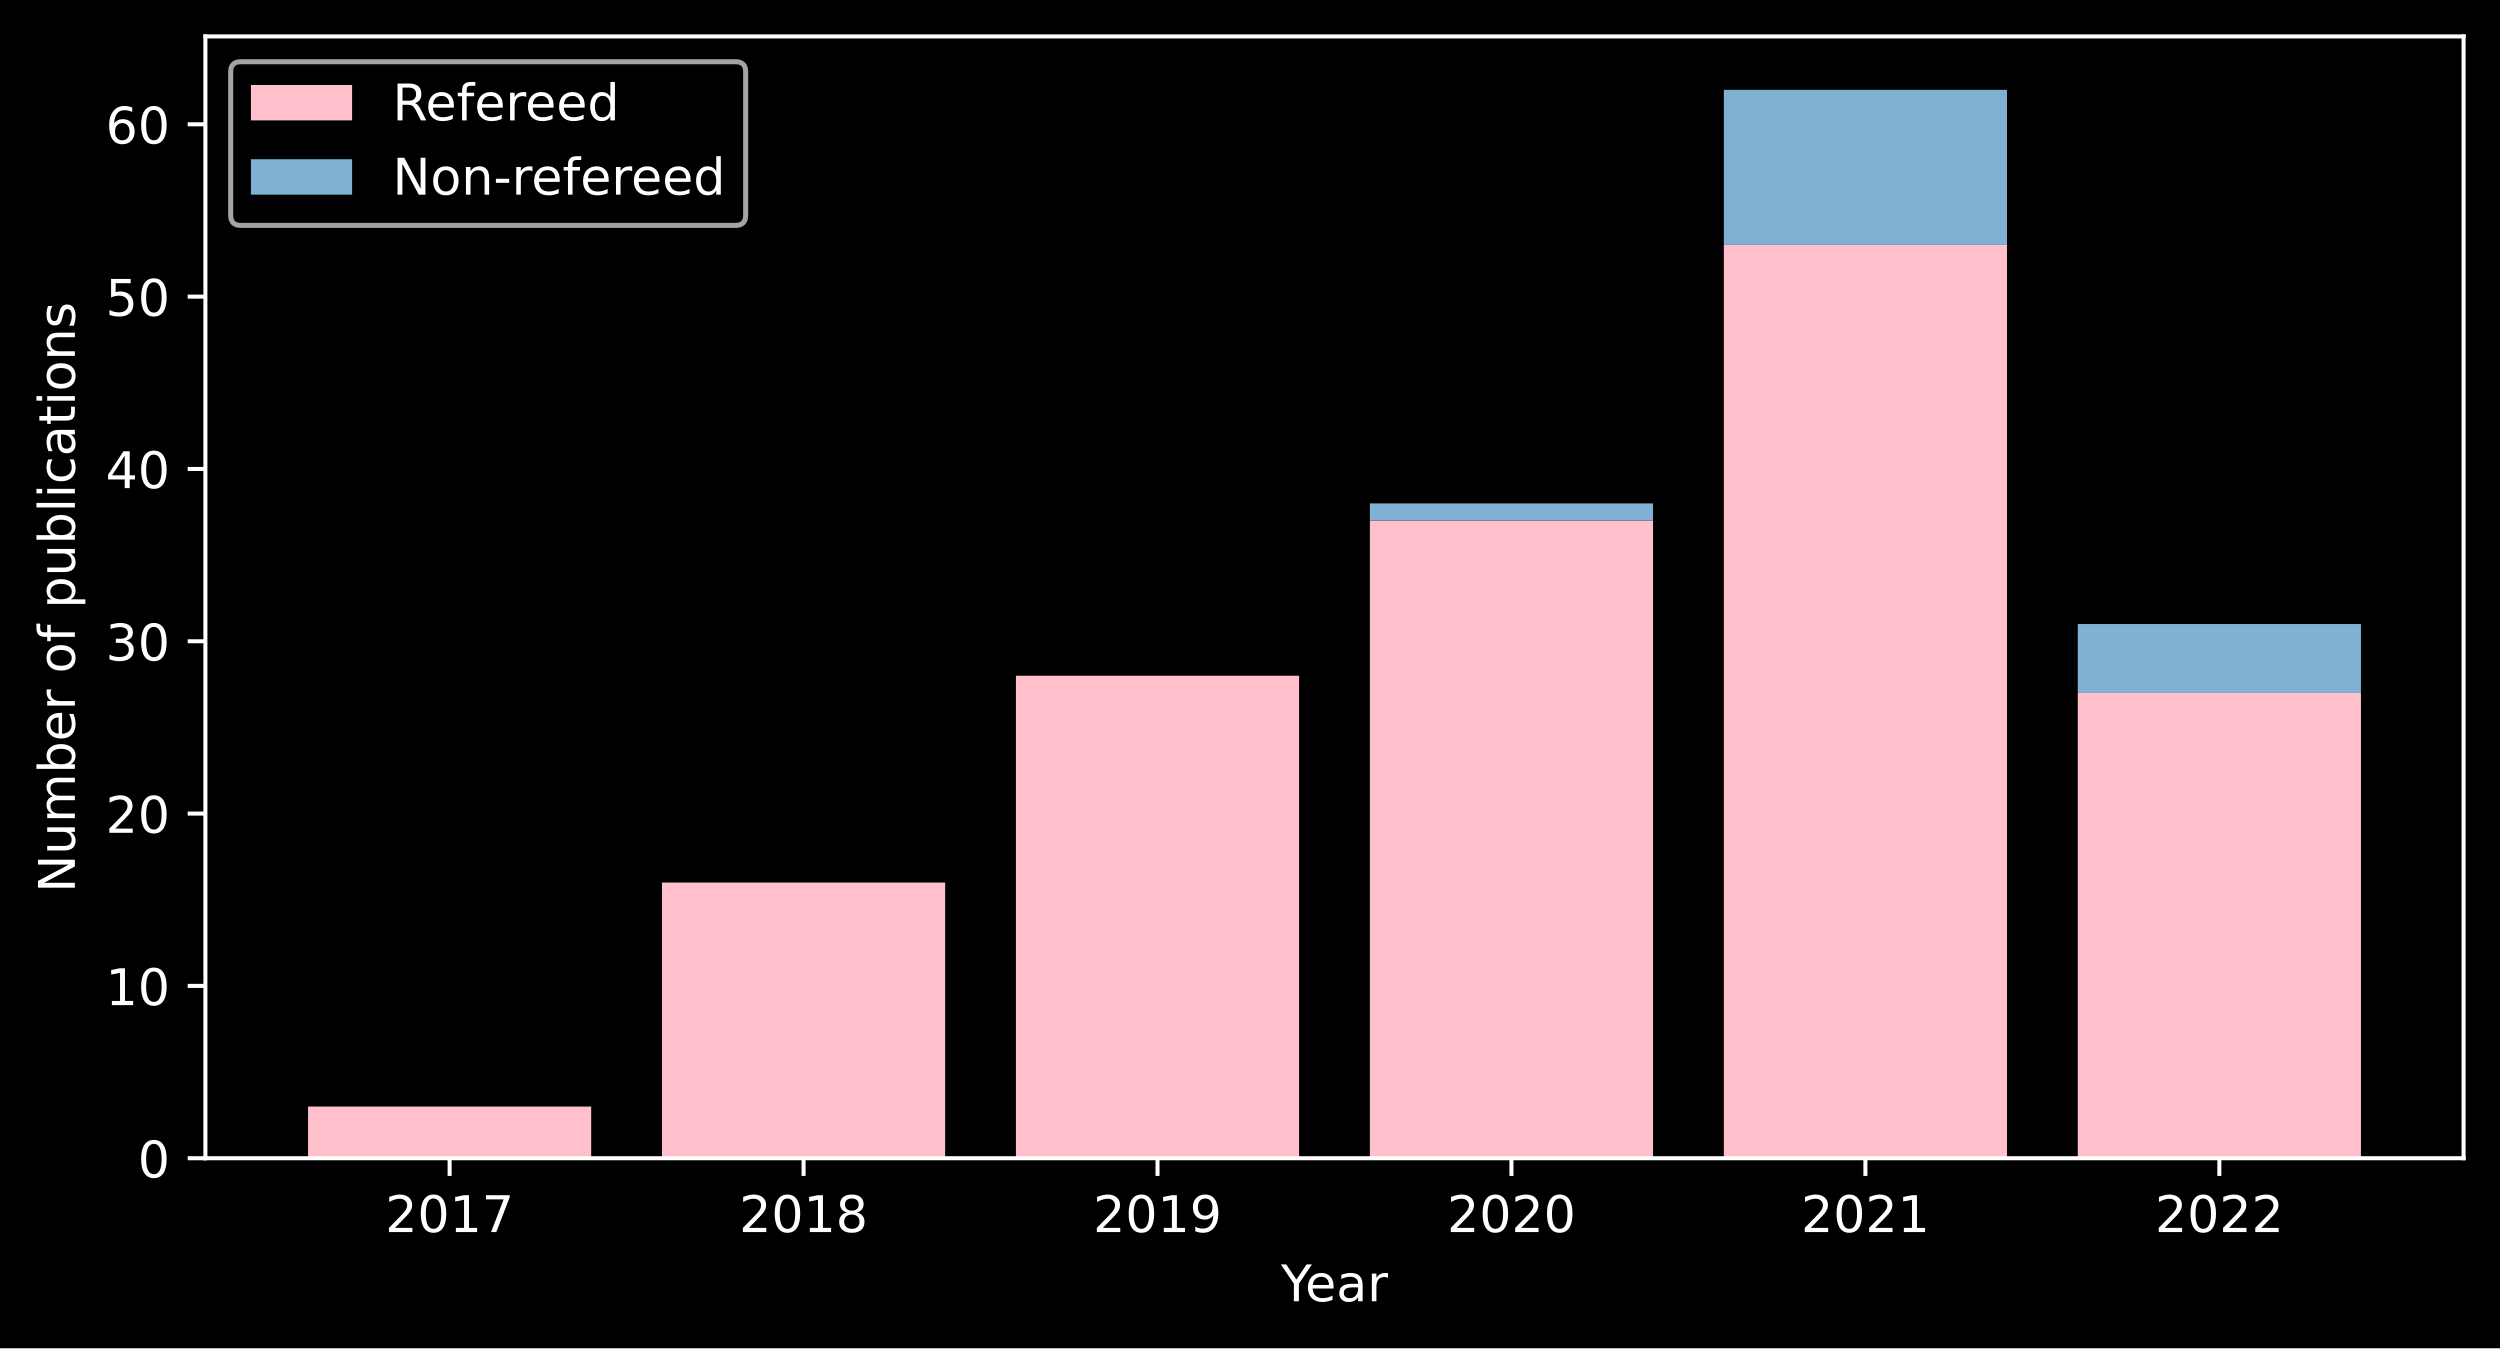
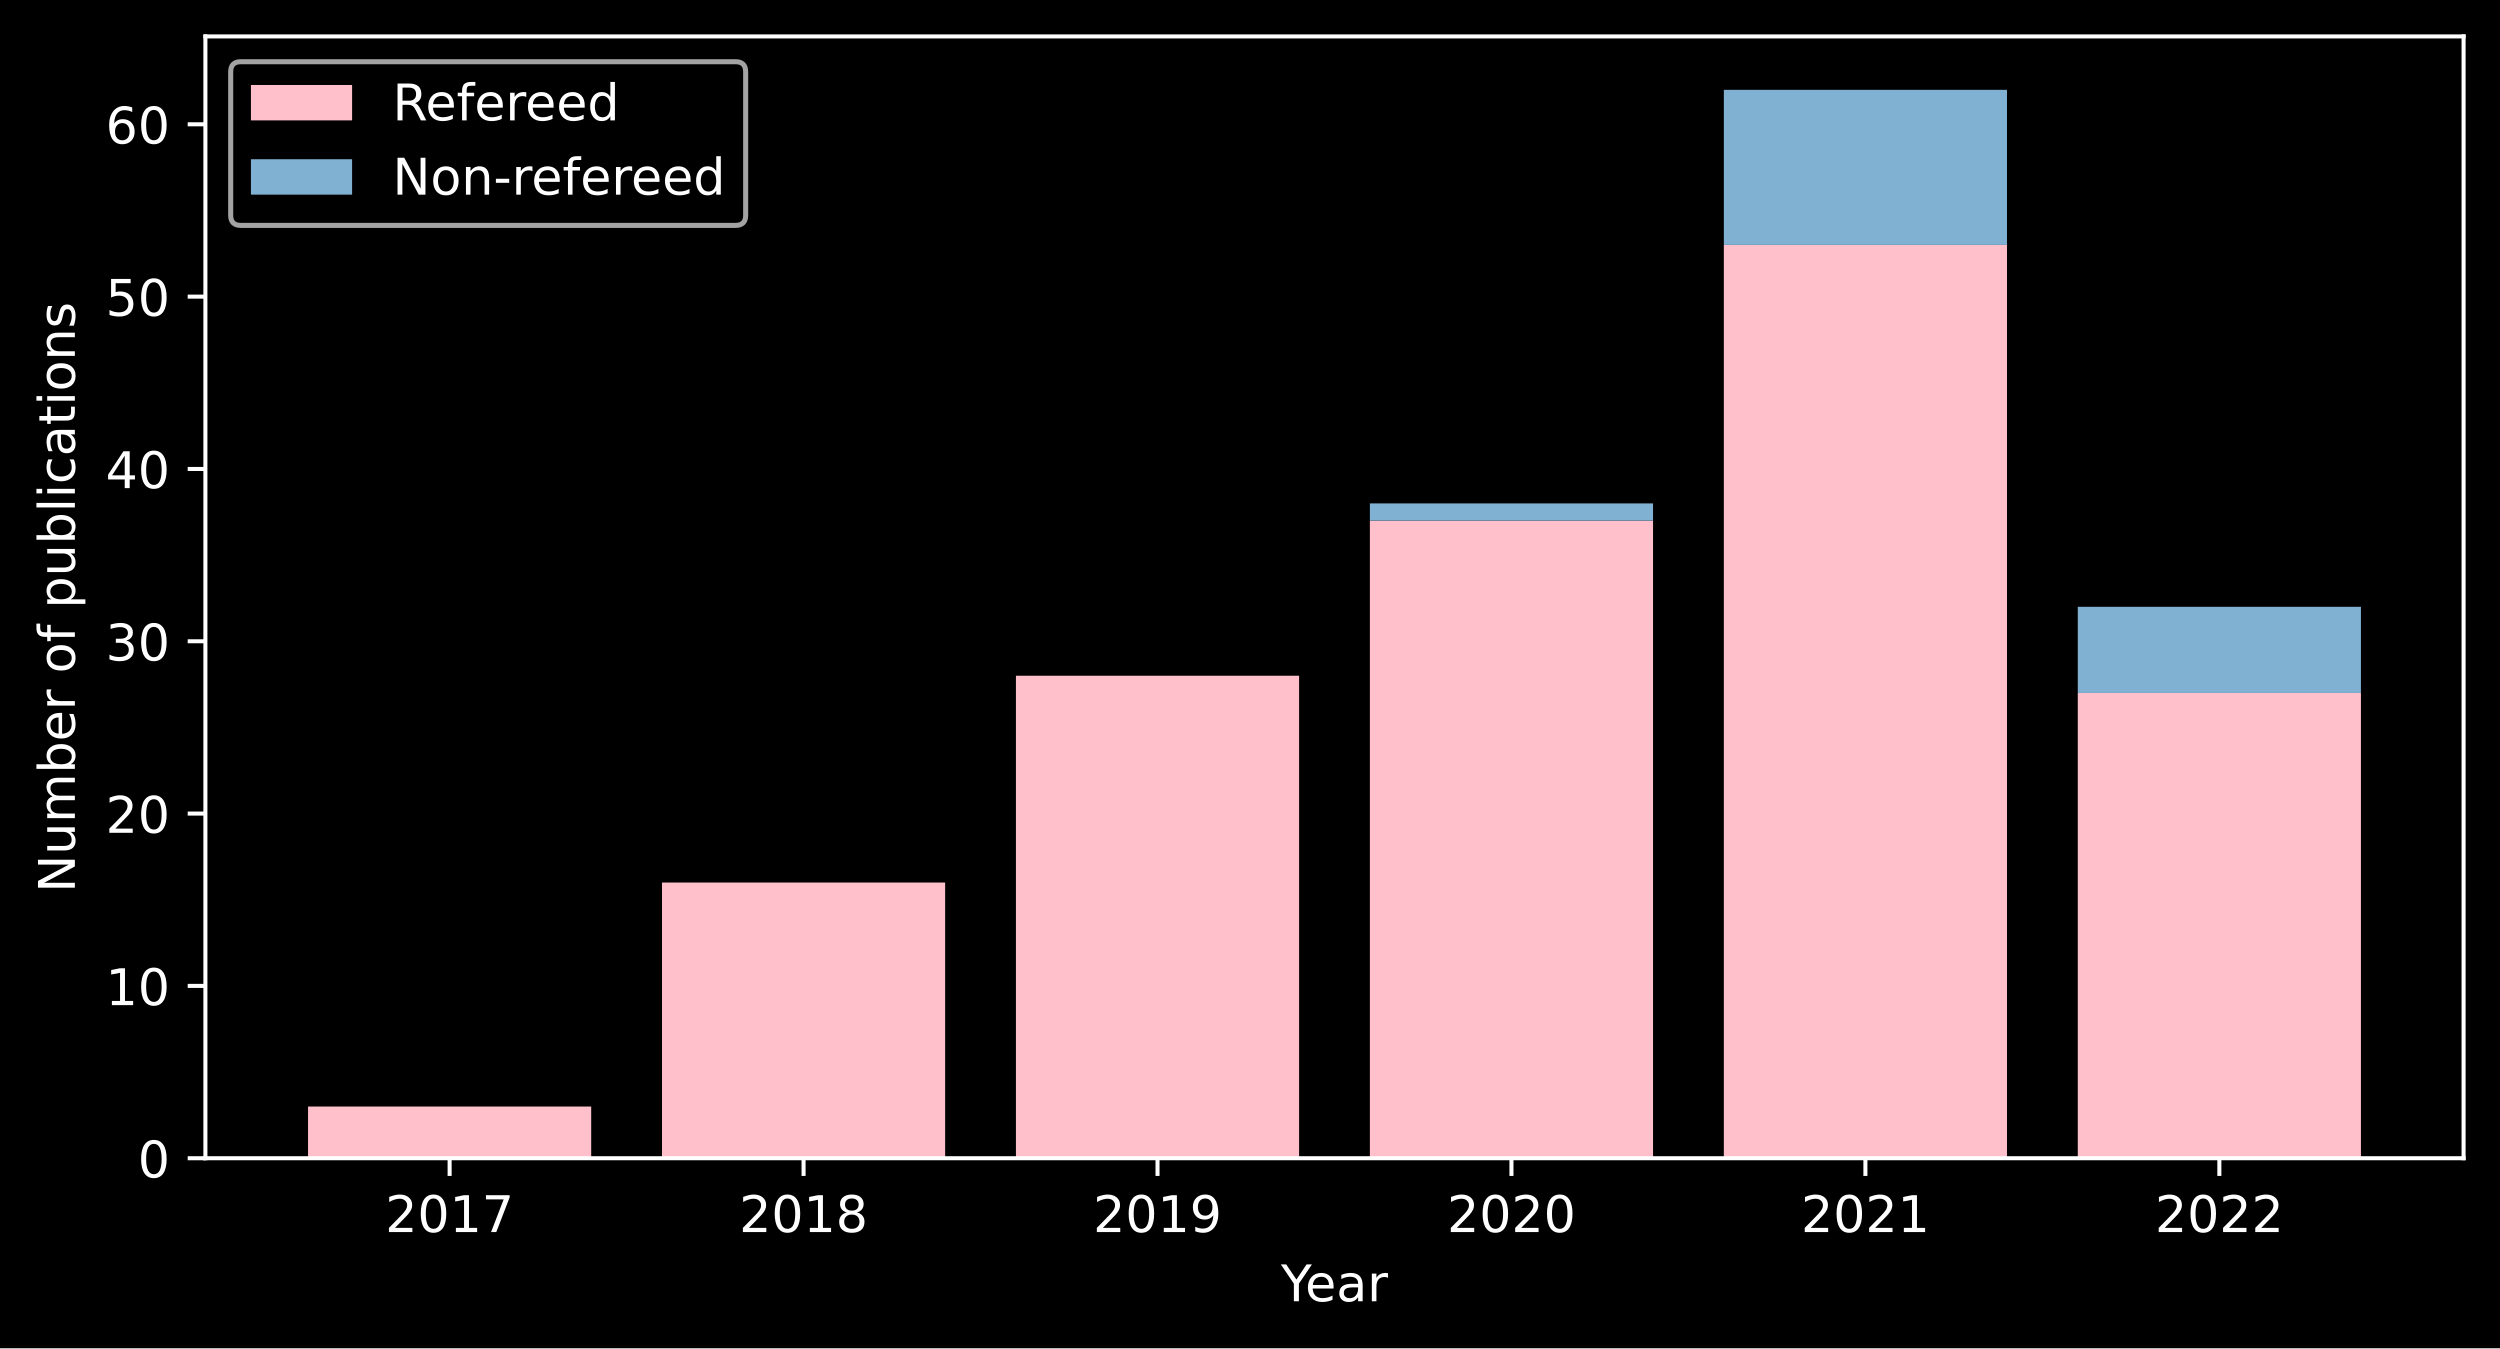
<svg xmlns="http://www.w3.org/2000/svg" xmlns:xlink="http://www.w3.org/1999/xlink" width="494.203pt" height="266.516pt" viewBox="0 0 494.203 266.516" version="1.1">
  <defs>
    <style type="text/css">*{stroke-linejoin: round; stroke-linecap: butt}</style>
  </defs>
  <g id="figure_1">
    <g id="patch_1">
      <path d="M 0 266.516  L 494.203 266.516  L 494.203 0  L 0 0  z " />
    </g>
    <g id="axes_1">
      <g id="patch_2">
        <path d="M 40.603 228.96  L 487.003 228.96  L 487.003 7.2  L 40.603 7.2  z " />
      </g>
      <g id="patch_3">
-         <path d="M 410.737 228.96  L 466.712 228.96  L 466.712 136.986  L 410.737 136.986  z " clip-path="url(#p4c5f2d4b0f)" style="fill: #ffc0cb" />
+         <path d="M 410.737 228.96  L 466.712 228.96  L 466.712 136.986  L 410.737 136.986  z " clip-path="url(#p1f6f88bc14)" style="fill: #ffc0cb" />
      </g>
      <g id="patch_4">
-         <path d="M 340.769 228.96  L 396.744 228.96  L 396.744 48.418  L 340.769 48.418  z " clip-path="url(#p4c5f2d4b0f)" style="fill: #ffc0cb" />
+         <path d="M 340.769 228.96  L 396.744 228.96  L 396.744 48.418  L 340.769 48.418  z " clip-path="url(#p1f6f88bc14)" style="fill: #ffc0cb" />
      </g>
      <g id="patch_5">
-         <path d="M 270.8 228.96  L 326.775 228.96  L 326.775 102.921  L 270.8 102.921  z " clip-path="url(#p4c5f2d4b0f)" style="fill: #ffc0cb" />
+         <path d="M 270.8 228.96  L 326.775 228.96  L 326.775 102.921  L 270.8 102.921  z " clip-path="url(#p1f6f88bc14)" style="fill: #ffc0cb" />
      </g>
      <g id="patch_6">
-         <path d="M 200.831 228.96  L 256.806 228.96  L 256.806 133.579  L 200.831 133.579  z " clip-path="url(#p4c5f2d4b0f)" style="fill: #ffc0cb" />
+         <path d="M 200.831 228.96  L 256.806 228.96  L 256.806 133.579  L 200.831 133.579  z " clip-path="url(#p1f6f88bc14)" style="fill: #ffc0cb" />
      </g>
      <g id="patch_7">
-         <path d="M 130.863 228.96  L 186.838 228.96  L 186.838 174.457  L 130.863 174.457  z " clip-path="url(#p4c5f2d4b0f)" style="fill: #ffc0cb" />
+         <path d="M 130.863 228.96  L 186.838 228.96  L 186.838 174.457  L 130.863 174.457  z " clip-path="url(#p1f6f88bc14)" style="fill: #ffc0cb" />
      </g>
      <g id="patch_8">
-         <path d="M 60.894 228.96  L 116.869 228.96  L 116.869 218.741  L 60.894 218.741  z " clip-path="url(#p4c5f2d4b0f)" style="fill: #ffc0cb" />
+         <path d="M 60.894 228.96  L 116.869 228.96  L 116.869 218.741  L 60.894 218.741  z " clip-path="url(#p1f6f88bc14)" style="fill: #ffc0cb" />
      </g>
      <g id="patch_9">
-         <path d="M 410.737 136.986  L 466.712 136.986  L 466.712 123.36  L 410.737 123.36  z " clip-path="url(#p4c5f2d4b0f)" style="fill: #81b1d2" />
+         <path d="M 410.737 136.986  L 466.712 136.986  L 466.712 119.954  L 410.737 119.954  z " clip-path="url(#p1f6f88bc14)" style="fill: #81b1d2" />
      </g>
      <g id="patch_10">
-         <path d="M 340.769 48.418  L 396.744 48.418  L 396.744 17.76  L 340.769 17.76  z " clip-path="url(#p4c5f2d4b0f)" style="fill: #81b1d2" />
+         <path d="M 340.769 48.418  L 396.744 48.418  L 396.744 17.76  L 340.769 17.76  z " clip-path="url(#p1f6f88bc14)" style="fill: #81b1d2" />
      </g>
      <g id="patch_11">
-         <path d="M 270.8 102.921  L 326.775 102.921  L 326.775 99.515  L 270.8 99.515  z " clip-path="url(#p4c5f2d4b0f)" style="fill: #81b1d2" />
+         <path d="M 270.8 102.921  L 326.775 102.921  L 326.775 99.515  L 270.8 99.515  z " clip-path="url(#p1f6f88bc14)" style="fill: #81b1d2" />
      </g>
      <g id="patch_12">
-         <path d="M 200.831 133.579  L 256.806 133.579  L 256.806 133.579  L 200.831 133.579  z " clip-path="url(#p4c5f2d4b0f)" style="fill: #81b1d2" />
+         <path d="M 200.831 133.579  L 256.806 133.579  L 256.806 133.579  L 200.831 133.579  z " clip-path="url(#p1f6f88bc14)" style="fill: #81b1d2" />
      </g>
      <g id="patch_13">
-         <path d="M 130.863 174.457  L 186.838 174.457  L 186.838 174.457  L 130.863 174.457  z " clip-path="url(#p4c5f2d4b0f)" style="fill: #81b1d2" />
+         <path d="M 130.863 174.457  L 186.838 174.457  L 186.838 174.457  L 130.863 174.457  z " clip-path="url(#p1f6f88bc14)" style="fill: #81b1d2" />
      </g>
      <g id="patch_14">
-         <path d="M 60.894 218.741  L 116.869 218.741  L 116.869 218.741  L 60.894 218.741  z " clip-path="url(#p4c5f2d4b0f)" style="fill: #81b1d2" />
+         <path d="M 60.894 218.741  L 116.869 218.741  L 116.869 218.741  L 60.894 218.741  z " clip-path="url(#p1f6f88bc14)" style="fill: #81b1d2" />
      </g>
      <g id="matplotlib.axis_1">
        <g id="xtick_1">
          <g id="line2d_1">
            <defs>
-               <path id="mb96a9bd08c" d="M 0 0  L 0 3.5  " style="stroke: #ffffff; stroke-width: 0.8" />
-             </defs>
-             <g>
-               <use xlink:href="#mb96a9bd08c" x="438.725" y="228.96" style="fill: #ffffff; stroke: #ffffff; stroke-width: 0.8" />
+               <path id="m95ad4b2358" d="M 0 0  L 0 3.5  " style="stroke: #ffffff; stroke-width: 0.8" />
+             </defs>
+             <g>
+               <use xlink:href="#m95ad4b2358" x="438.725" y="228.96" style="fill: #ffffff; stroke: #ffffff; stroke-width: 0.8" />
            </g>
          </g>
          <g id="text_1">
            <g style="fill: #ffffff" transform="translate(425.9998 243.5584)scale(0.1 -0.1)">
              <defs>
                <path id="DejaVuSans-32" d="M 1228 531  L 3431 531  L 3431 0  L 469 0  L 469 531  Q 828 903 1448 1529  Q 2069 2156 2228 2338  Q 2531 2678 2651 2914  Q 2772 3150 2772 3378  Q 2772 3750 2511 3984  Q 2250 4219 1831 4219  Q 1534 4219 1204 4116  Q 875 4013 500 3803  L 500 4441  Q 881 4594 1212 4672  Q 1544 4750 1819 4750  Q 2544 4750 2975 4387  Q 3406 4025 3406 3419  Q 3406 3131 3298 2873  Q 3191 2616 2906 2266  Q 2828 2175 2409 1742  Q 1991 1309 1228 531  z " transform="scale(0.015625)" />
                <path id="DejaVuSans-30" d="M 2034 4250  Q 1547 4250 1301 3770  Q 1056 3291 1056 2328  Q 1056 1369 1301 889  Q 1547 409 2034 409  Q 2525 409 2770 889  Q 3016 1369 3016 2328  Q 3016 3291 2770 3770  Q 2525 4250 2034 4250  z M 2034 4750  Q 2819 4750 3233 4129  Q 3647 3509 3647 2328  Q 3647 1150 3233 529  Q 2819 -91 2034 -91  Q 1250 -91 836 529  Q 422 1150 422 2328  Q 422 3509 836 4129  Q 1250 4750 2034 4750  z " transform="scale(0.015625)" />
              </defs>
              <use xlink:href="#DejaVuSans-32" />
              <use xlink:href="#DejaVuSans-30" x="63.623" />
              <use xlink:href="#DejaVuSans-32" x="127.246" />
              <use xlink:href="#DejaVuSans-32" x="190.869" />
            </g>
          </g>
        </g>
        <g id="xtick_2">
          <g id="line2d_2">
            <g>
-               <use xlink:href="#mb96a9bd08c" x="368.756" y="228.96" style="fill: #ffffff; stroke: #ffffff; stroke-width: 0.8" />
+               <use xlink:href="#m95ad4b2358" x="368.756" y="228.96" style="fill: #ffffff; stroke: #ffffff; stroke-width: 0.8" />
            </g>
          </g>
          <g id="text_2">
            <g style="fill: #ffffff" transform="translate(356.0311 243.5584)scale(0.1 -0.1)">
              <defs>
                <path id="DejaVuSans-31" d="M 794 531  L 1825 531  L 1825 4091  L 703 3866  L 703 4441  L 1819 4666  L 2450 4666  L 2450 531  L 3481 531  L 3481 0  L 794 0  L 794 531  z " transform="scale(0.015625)" />
              </defs>
              <use xlink:href="#DejaVuSans-32" />
              <use xlink:href="#DejaVuSans-30" x="63.623" />
              <use xlink:href="#DejaVuSans-32" x="127.246" />
              <use xlink:href="#DejaVuSans-31" x="190.869" />
            </g>
          </g>
        </g>
        <g id="xtick_3">
          <g id="line2d_3">
            <g>
-               <use xlink:href="#mb96a9bd08c" x="298.787" y="228.96" style="fill: #ffffff; stroke: #ffffff; stroke-width: 0.8" />
+               <use xlink:href="#m95ad4b2358" x="298.787" y="228.96" style="fill: #ffffff; stroke: #ffffff; stroke-width: 0.8" />
            </g>
          </g>
          <g id="text_3">
            <g style="fill: #ffffff" transform="translate(286.0625 243.5584)scale(0.1 -0.1)">
              <use xlink:href="#DejaVuSans-32" />
              <use xlink:href="#DejaVuSans-30" x="63.623" />
              <use xlink:href="#DejaVuSans-32" x="127.246" />
              <use xlink:href="#DejaVuSans-30" x="190.869" />
            </g>
          </g>
        </g>
        <g id="xtick_4">
          <g id="line2d_4">
            <g>
-               <use xlink:href="#mb96a9bd08c" x="228.819" y="228.96" style="fill: #ffffff; stroke: #ffffff; stroke-width: 0.8" />
+               <use xlink:href="#m95ad4b2358" x="228.819" y="228.96" style="fill: #ffffff; stroke: #ffffff; stroke-width: 0.8" />
            </g>
          </g>
          <g id="text_4">
            <g style="fill: #ffffff" transform="translate(216.0938 243.5584)scale(0.1 -0.1)">
              <defs>
                <path id="DejaVuSans-39" d="M 703 97  L 703 672  Q 941 559 1184 500  Q 1428 441 1663 441  Q 2288 441 2617 861  Q 2947 1281 2994 2138  Q 2813 1869 2534 1725  Q 2256 1581 1919 1581  Q 1219 1581 811 2004  Q 403 2428 403 3163  Q 403 3881 828 4315  Q 1253 4750 1959 4750  Q 2769 4750 3195 4129  Q 3622 3509 3622 2328  Q 3622 1225 3098 567  Q 2575 -91 1691 -91  Q 1453 -91 1209 -44  Q 966 3 703 97  z M 1959 2075  Q 2384 2075 2632 2365  Q 2881 2656 2881 3163  Q 2881 3666 2632 3958  Q 2384 4250 1959 4250  Q 1534 4250 1286 3958  Q 1038 3666 1038 3163  Q 1038 2656 1286 2365  Q 1534 2075 1959 2075  z " transform="scale(0.015625)" />
              </defs>
              <use xlink:href="#DejaVuSans-32" />
              <use xlink:href="#DejaVuSans-30" x="63.623" />
              <use xlink:href="#DejaVuSans-31" x="127.246" />
              <use xlink:href="#DejaVuSans-39" x="190.869" />
            </g>
          </g>
        </g>
        <g id="xtick_5">
          <g id="line2d_5">
            <g>
-               <use xlink:href="#mb96a9bd08c" x="158.85" y="228.96" style="fill: #ffffff; stroke: #ffffff; stroke-width: 0.8" />
+               <use xlink:href="#m95ad4b2358" x="158.85" y="228.96" style="fill: #ffffff; stroke: #ffffff; stroke-width: 0.8" />
            </g>
          </g>
          <g id="text_5">
            <g style="fill: #ffffff" transform="translate(146.1251 243.5584)scale(0.1 -0.1)">
              <defs>
                <path id="DejaVuSans-38" d="M 2034 2216  Q 1584 2216 1326 1975  Q 1069 1734 1069 1313  Q 1069 891 1326 650  Q 1584 409 2034 409  Q 2484 409 2743 651  Q 3003 894 3003 1313  Q 3003 1734 2745 1975  Q 2488 2216 2034 2216  z M 1403 2484  Q 997 2584 770 2862  Q 544 3141 544 3541  Q 544 4100 942 4425  Q 1341 4750 2034 4750  Q 2731 4750 3128 4425  Q 3525 4100 3525 3541  Q 3525 3141 3298 2862  Q 3072 2584 2669 2484  Q 3125 2378 3379 2068  Q 3634 1759 3634 1313  Q 3634 634 3220 271  Q 2806 -91 2034 -91  Q 1263 -91 848 271  Q 434 634 434 1313  Q 434 1759 690 2068  Q 947 2378 1403 2484  z M 1172 3481  Q 1172 3119 1398 2916  Q 1625 2713 2034 2713  Q 2441 2713 2670 2916  Q 2900 3119 2900 3481  Q 2900 3844 2670 4047  Q 2441 4250 2034 4250  Q 1625 4250 1398 4047  Q 1172 3844 1172 3481  z " transform="scale(0.015625)" />
              </defs>
              <use xlink:href="#DejaVuSans-32" />
              <use xlink:href="#DejaVuSans-30" x="63.623" />
              <use xlink:href="#DejaVuSans-31" x="127.246" />
              <use xlink:href="#DejaVuSans-38" x="190.869" />
            </g>
          </g>
        </g>
        <g id="xtick_6">
          <g id="line2d_6">
            <g>
-               <use xlink:href="#mb96a9bd08c" x="88.881" y="228.96" style="fill: #ffffff; stroke: #ffffff; stroke-width: 0.8" />
+               <use xlink:href="#m95ad4b2358" x="88.881" y="228.96" style="fill: #ffffff; stroke: #ffffff; stroke-width: 0.8" />
            </g>
          </g>
          <g id="text_6">
            <g style="fill: #ffffff" transform="translate(76.1565 243.5584)scale(0.1 -0.1)">
              <defs>
                <path id="DejaVuSans-37" d="M 525 4666  L 3525 4666  L 3525 4397  L 1831 0  L 1172 0  L 2766 4134  L 525 4134  L 525 4666  z " transform="scale(0.015625)" />
              </defs>
              <use xlink:href="#DejaVuSans-32" />
              <use xlink:href="#DejaVuSans-30" x="63.623" />
              <use xlink:href="#DejaVuSans-31" x="127.246" />
              <use xlink:href="#DejaVuSans-37" x="190.869" />
            </g>
          </g>
        </g>
        <g id="text_7">
          <g style="fill: #ffffff" transform="translate(253.2156 257.2366)scale(0.1 -0.1)">
            <defs>
              <path id="DejaVuSans-59" d="M -13 4666  L 666 4666  L 1959 2747  L 3244 4666  L 3922 4666  L 2272 2222  L 2272 0  L 1638 0  L 1638 2222  L -13 4666  z " transform="scale(0.015625)" />
              <path id="DejaVuSans-65" d="M 3597 1894  L 3597 1613  L 953 1613  Q 991 1019 1311 708  Q 1631 397 2203 397  Q 2534 397 2845 478  Q 3156 559 3463 722  L 3463 178  Q 3153 47 2828 -22  Q 2503 -91 2169 -91  Q 1331 -91 842 396  Q 353 884 353 1716  Q 353 2575 817 3079  Q 1281 3584 2069 3584  Q 2775 3584 3186 3129  Q 3597 2675 3597 1894  z M 3022 2063  Q 3016 2534 2758 2815  Q 2500 3097 2075 3097  Q 1594 3097 1305 2825  Q 1016 2553 972 2059  L 3022 2063  z " transform="scale(0.015625)" />
              <path id="DejaVuSans-61" d="M 2194 1759  Q 1497 1759 1228 1600  Q 959 1441 959 1056  Q 959 750 1161 570  Q 1363 391 1709 391  Q 2188 391 2477 730  Q 2766 1069 2766 1631  L 2766 1759  L 2194 1759  z M 3341 1997  L 3341 0  L 2766 0  L 2766 531  Q 2569 213 2275 61  Q 1981 -91 1556 -91  Q 1019 -91 701 211  Q 384 513 384 1019  Q 384 1609 779 1909  Q 1175 2209 1959 2209  L 2766 2209  L 2766 2266  Q 2766 2663 2505 2880  Q 2244 3097 1772 3097  Q 1472 3097 1187 3025  Q 903 2953 641 2809  L 641 3341  Q 956 3463 1253 3523  Q 1550 3584 1831 3584  Q 2591 3584 2966 3190  Q 3341 2797 3341 1997  z " transform="scale(0.015625)" />
              <path id="DejaVuSans-72" d="M 2631 2963  Q 2534 3019 2420 3045  Q 2306 3072 2169 3072  Q 1681 3072 1420 2755  Q 1159 2438 1159 1844  L 1159 0  L 581 0  L 581 3500  L 1159 3500  L 1159 2956  Q 1341 3275 1631 3429  Q 1922 3584 2338 3584  Q 2397 3584 2469 3576  Q 2541 3569 2628 3553  L 2631 2963  z " transform="scale(0.015625)" />
            </defs>
            <use xlink:href="#DejaVuSans-59" />
            <use xlink:href="#DejaVuSans-65" x="47.834" />
            <use xlink:href="#DejaVuSans-61" x="109.357" />
            <use xlink:href="#DejaVuSans-72" x="170.637" />
          </g>
        </g>
      </g>
      <g id="matplotlib.axis_2">
        <g id="ytick_1">
          <g id="line2d_7">
            <defs>
-               <path id="m21d6538b1b" d="M 0 0  L -3.5 0  " style="stroke: #ffffff; stroke-width: 0.8" />
-             </defs>
-             <g>
-               <use xlink:href="#m21d6538b1b" x="40.603" y="228.96" style="fill: #ffffff; stroke: #ffffff; stroke-width: 0.8" />
+               <path id="m774c51a26c" d="M 0 0  L -3.5 0  " style="stroke: #ffffff; stroke-width: 0.8" />
+             </defs>
+             <g>
+               <use xlink:href="#m774c51a26c" x="40.603" y="228.96" style="fill: #ffffff; stroke: #ffffff; stroke-width: 0.8" />
            </g>
          </g>
          <g id="text_8">
            <g style="fill: #ffffff" transform="translate(27.24063 232.7592)scale(0.1 -0.1)">
              <use xlink:href="#DejaVuSans-30" />
            </g>
          </g>
        </g>
        <g id="ytick_2">
          <g id="line2d_8">
            <g>
-               <use xlink:href="#m21d6538b1b" x="40.603" y="194.895" style="fill: #ffffff; stroke: #ffffff; stroke-width: 0.8" />
+               <use xlink:href="#m774c51a26c" x="40.603" y="194.895" style="fill: #ffffff; stroke: #ffffff; stroke-width: 0.8" />
            </g>
          </g>
          <g id="text_9">
            <g style="fill: #ffffff" transform="translate(20.87813 198.6947)scale(0.1 -0.1)">
              <use xlink:href="#DejaVuSans-31" />
              <use xlink:href="#DejaVuSans-30" x="63.623" />
            </g>
          </g>
        </g>
        <g id="ytick_3">
          <g id="line2d_9">
            <g>
-               <use xlink:href="#m21d6538b1b" x="40.603" y="160.831" style="fill: #ffffff; stroke: #ffffff; stroke-width: 0.8" />
+               <use xlink:href="#m774c51a26c" x="40.603" y="160.831" style="fill: #ffffff; stroke: #ffffff; stroke-width: 0.8" />
            </g>
          </g>
          <g id="text_10">
            <g style="fill: #ffffff" transform="translate(20.87813 164.6302)scale(0.1 -0.1)">
              <use xlink:href="#DejaVuSans-32" />
              <use xlink:href="#DejaVuSans-30" x="63.623" />
            </g>
          </g>
        </g>
        <g id="ytick_4">
          <g id="line2d_10">
            <g>
-               <use xlink:href="#m21d6538b1b" x="40.603" y="126.766" style="fill: #ffffff; stroke: #ffffff; stroke-width: 0.8" />
+               <use xlink:href="#m774c51a26c" x="40.603" y="126.766" style="fill: #ffffff; stroke: #ffffff; stroke-width: 0.8" />
            </g>
          </g>
          <g id="text_11">
            <g style="fill: #ffffff" transform="translate(20.87813 130.5657)scale(0.1 -0.1)">
              <defs>
                <path id="DejaVuSans-33" d="M 2597 2516  Q 3050 2419 3304 2112  Q 3559 1806 3559 1356  Q 3559 666 3084 287  Q 2609 -91 1734 -91  Q 1441 -91 1130 -33  Q 819 25 488 141  L 488 750  Q 750 597 1062 519  Q 1375 441 1716 441  Q 2309 441 2620 675  Q 2931 909 2931 1356  Q 2931 1769 2642 2001  Q 2353 2234 1838 2234  L 1294 2234  L 1294 2753  L 1863 2753  Q 2328 2753 2575 2939  Q 2822 3125 2822 3475  Q 2822 3834 2567 4026  Q 2313 4219 1838 4219  Q 1578 4219 1281 4162  Q 984 4106 628 3988  L 628 4550  Q 988 4650 1302 4700  Q 1616 4750 1894 4750  Q 2613 4750 3031 4423  Q 3450 4097 3450 3541  Q 3450 3153 3228 2886  Q 3006 2619 2597 2516  z " transform="scale(0.015625)" />
              </defs>
              <use xlink:href="#DejaVuSans-33" />
              <use xlink:href="#DejaVuSans-30" x="63.623" />
            </g>
          </g>
        </g>
        <g id="ytick_5">
          <g id="line2d_11">
            <g>
-               <use xlink:href="#m21d6538b1b" x="40.603" y="92.702" style="fill: #ffffff; stroke: #ffffff; stroke-width: 0.8" />
+               <use xlink:href="#m774c51a26c" x="40.603" y="92.702" style="fill: #ffffff; stroke: #ffffff; stroke-width: 0.8" />
            </g>
          </g>
          <g id="text_12">
            <g style="fill: #ffffff" transform="translate(20.87813 96.50115)scale(0.1 -0.1)">
              <defs>
                <path id="DejaVuSans-34" d="M 2419 4116  L 825 1625  L 2419 1625  L 2419 4116  z M 2253 4666  L 3047 4666  L 3047 1625  L 3713 1625  L 3713 1100  L 3047 1100  L 3047 0  L 2419 0  L 2419 1100  L 313 1100  L 313 1709  L 2253 4666  z " transform="scale(0.015625)" />
              </defs>
              <use xlink:href="#DejaVuSans-34" />
              <use xlink:href="#DejaVuSans-30" x="63.623" />
            </g>
          </g>
        </g>
        <g id="ytick_6">
          <g id="line2d_12">
            <g>
-               <use xlink:href="#m21d6538b1b" x="40.603" y="58.637" style="fill: #ffffff; stroke: #ffffff; stroke-width: 0.8" />
+               <use xlink:href="#m774c51a26c" x="40.603" y="58.637" style="fill: #ffffff; stroke: #ffffff; stroke-width: 0.8" />
            </g>
          </g>
          <g id="text_13">
            <g style="fill: #ffffff" transform="translate(20.87813 62.43664)scale(0.1 -0.1)">
              <defs>
                <path id="DejaVuSans-35" d="M 691 4666  L 3169 4666  L 3169 4134  L 1269 4134  L 1269 2991  Q 1406 3038 1543 3061  Q 1681 3084 1819 3084  Q 2600 3084 3056 2656  Q 3513 2228 3513 1497  Q 3513 744 3044 326  Q 2575 -91 1722 -91  Q 1428 -91 1123 -41  Q 819 9 494 109  L 494 744  Q 775 591 1075 516  Q 1375 441 1709 441  Q 2250 441 2565 725  Q 2881 1009 2881 1497  Q 2881 1984 2565 2268  Q 2250 2553 1709 2553  Q 1456 2553 1204 2497  Q 953 2441 691 2322  L 691 4666  z " transform="scale(0.015625)" />
              </defs>
              <use xlink:href="#DejaVuSans-35" />
              <use xlink:href="#DejaVuSans-30" x="63.623" />
            </g>
          </g>
        </g>
        <g id="ytick_7">
          <g id="line2d_13">
            <g>
-               <use xlink:href="#m21d6538b1b" x="40.603" y="24.573" style="fill: #ffffff; stroke: #ffffff; stroke-width: 0.8" />
+               <use xlink:href="#m774c51a26c" x="40.603" y="24.573" style="fill: #ffffff; stroke: #ffffff; stroke-width: 0.8" />
            </g>
          </g>
          <g id="text_14">
            <g style="fill: #ffffff" transform="translate(20.87813 28.37212)scale(0.1 -0.1)">
              <defs>
                <path id="DejaVuSans-36" d="M 2113 2584  Q 1688 2584 1439 2293  Q 1191 2003 1191 1497  Q 1191 994 1439 701  Q 1688 409 2113 409  Q 2538 409 2786 701  Q 3034 994 3034 1497  Q 3034 2003 2786 2293  Q 2538 2584 2113 2584  z M 3366 4563  L 3366 3988  Q 3128 4100 2886 4159  Q 2644 4219 2406 4219  Q 1781 4219 1451 3797  Q 1122 3375 1075 2522  Q 1259 2794 1537 2939  Q 1816 3084 2150 3084  Q 2853 3084 3261 2657  Q 3669 2231 3669 1497  Q 3669 778 3244 343  Q 2819 -91 2113 -91  Q 1303 -91 875 529  Q 447 1150 447 2328  Q 447 3434 972 4092  Q 1497 4750 2381 4750  Q 2619 4750 2861 4703  Q 3103 4656 3366 4563  z " transform="scale(0.015625)" />
              </defs>
              <use xlink:href="#DejaVuSans-36" />
              <use xlink:href="#DejaVuSans-30" x="63.623" />
            </g>
          </g>
        </g>
        <g id="text_15">
          <g style="fill: #ffffff" transform="translate(14.79844 176.4542)rotate(-90)scale(0.1 -0.1)">
            <defs>
              <path id="DejaVuSans-4e" d="M 628 4666  L 1478 4666  L 3547 763  L 3547 4666  L 4159 4666  L 4159 0  L 3309 0  L 1241 3903  L 1241 0  L 628 0  L 628 4666  z " transform="scale(0.015625)" />
              <path id="DejaVuSans-75" d="M 544 1381  L 544 3500  L 1119 3500  L 1119 1403  Q 1119 906 1312 657  Q 1506 409 1894 409  Q 2359 409 2629 706  Q 2900 1003 2900 1516  L 2900 3500  L 3475 3500  L 3475 0  L 2900 0  L 2900 538  Q 2691 219 2414 64  Q 2138 -91 1772 -91  Q 1169 -91 856 284  Q 544 659 544 1381  z M 1991 3584  L 1991 3584  z " transform="scale(0.015625)" />
              <path id="DejaVuSans-6d" d="M 3328 2828  Q 3544 3216 3844 3400  Q 4144 3584 4550 3584  Q 5097 3584 5394 3201  Q 5691 2819 5691 2113  L 5691 0  L 5113 0  L 5113 2094  Q 5113 2597 4934 2840  Q 4756 3084 4391 3084  Q 3944 3084 3684 2787  Q 3425 2491 3425 1978  L 3425 0  L 2847 0  L 2847 2094  Q 2847 2600 2669 2842  Q 2491 3084 2119 3084  Q 1678 3084 1418 2786  Q 1159 2488 1159 1978  L 1159 0  L 581 0  L 581 3500  L 1159 3500  L 1159 2956  Q 1356 3278 1631 3431  Q 1906 3584 2284 3584  Q 2666 3584 2933 3390  Q 3200 3197 3328 2828  z " transform="scale(0.015625)" />
              <path id="DejaVuSans-62" d="M 3116 1747  Q 3116 2381 2855 2742  Q 2594 3103 2138 3103  Q 1681 3103 1420 2742  Q 1159 2381 1159 1747  Q 1159 1113 1420 752  Q 1681 391 2138 391  Q 2594 391 2855 752  Q 3116 1113 3116 1747  z M 1159 2969  Q 1341 3281 1617 3432  Q 1894 3584 2278 3584  Q 2916 3584 3314 3078  Q 3713 2572 3713 1747  Q 3713 922 3314 415  Q 2916 -91 2278 -91  Q 1894 -91 1617 61  Q 1341 213 1159 525  L 1159 0  L 581 0  L 581 4863  L 1159 4863  L 1159 2969  z " transform="scale(0.015625)" />
              <path id="DejaVuSans-20" transform="scale(0.015625)" />
              <path id="DejaVuSans-6f" d="M 1959 3097  Q 1497 3097 1228 2736  Q 959 2375 959 1747  Q 959 1119 1226 758  Q 1494 397 1959 397  Q 2419 397 2687 759  Q 2956 1122 2956 1747  Q 2956 2369 2687 2733  Q 2419 3097 1959 3097  z M 1959 3584  Q 2709 3584 3137 3096  Q 3566 2609 3566 1747  Q 3566 888 3137 398  Q 2709 -91 1959 -91  Q 1206 -91 779 398  Q 353 888 353 1747  Q 353 2609 779 3096  Q 1206 3584 1959 3584  z " transform="scale(0.015625)" />
              <path id="DejaVuSans-66" d="M 2375 4863  L 2375 4384  L 1825 4384  Q 1516 4384 1395 4259  Q 1275 4134 1275 3809  L 1275 3500  L 2222 3500  L 2222 3053  L 1275 3053  L 1275 0  L 697 0  L 697 3053  L 147 3053  L 147 3500  L 697 3500  L 697 3744  Q 697 4328 969 4595  Q 1241 4863 1831 4863  L 2375 4863  z " transform="scale(0.015625)" />
              <path id="DejaVuSans-70" d="M 1159 525  L 1159 -1331  L 581 -1331  L 581 3500  L 1159 3500  L 1159 2969  Q 1341 3281 1617 3432  Q 1894 3584 2278 3584  Q 2916 3584 3314 3078  Q 3713 2572 3713 1747  Q 3713 922 3314 415  Q 2916 -91 2278 -91  Q 1894 -91 1617 61  Q 1341 213 1159 525  z M 3116 1747  Q 3116 2381 2855 2742  Q 2594 3103 2138 3103  Q 1681 3103 1420 2742  Q 1159 2381 1159 1747  Q 1159 1113 1420 752  Q 1681 391 2138 391  Q 2594 391 2855 752  Q 3116 1113 3116 1747  z " transform="scale(0.015625)" />
              <path id="DejaVuSans-6c" d="M 603 4863  L 1178 4863  L 1178 0  L 603 0  L 603 4863  z " transform="scale(0.015625)" />
              <path id="DejaVuSans-69" d="M 603 3500  L 1178 3500  L 1178 0  L 603 0  L 603 3500  z M 603 4863  L 1178 4863  L 1178 4134  L 603 4134  L 603 4863  z " transform="scale(0.015625)" />
              <path id="DejaVuSans-63" d="M 3122 3366  L 3122 2828  Q 2878 2963 2633 3030  Q 2388 3097 2138 3097  Q 1578 3097 1268 2742  Q 959 2388 959 1747  Q 959 1106 1268 751  Q 1578 397 2138 397  Q 2388 397 2633 464  Q 2878 531 3122 666  L 3122 134  Q 2881 22 2623 -34  Q 2366 -91 2075 -91  Q 1284 -91 818 406  Q 353 903 353 1747  Q 353 2603 823 3093  Q 1294 3584 2113 3584  Q 2378 3584 2631 3529  Q 2884 3475 3122 3366  z " transform="scale(0.015625)" />
              <path id="DejaVuSans-74" d="M 1172 4494  L 1172 3500  L 2356 3500  L 2356 3053  L 1172 3053  L 1172 1153  Q 1172 725 1289 603  Q 1406 481 1766 481  L 2356 481  L 2356 0  L 1766 0  Q 1100 0 847 248  Q 594 497 594 1153  L 594 3053  L 172 3053  L 172 3500  L 594 3500  L 594 4494  L 1172 4494  z " transform="scale(0.015625)" />
              <path id="DejaVuSans-6e" d="M 3513 2113  L 3513 0  L 2938 0  L 2938 2094  Q 2938 2591 2744 2837  Q 2550 3084 2163 3084  Q 1697 3084 1428 2787  Q 1159 2491 1159 1978  L 1159 0  L 581 0  L 581 3500  L 1159 3500  L 1159 2956  Q 1366 3272 1645 3428  Q 1925 3584 2291 3584  Q 2894 3584 3203 3211  Q 3513 2838 3513 2113  z " transform="scale(0.015625)" />
              <path id="DejaVuSans-73" d="M 2834 3397  L 2834 2853  Q 2591 2978 2328 3040  Q 2066 3103 1784 3103  Q 1356 3103 1142 2972  Q 928 2841 928 2578  Q 928 2378 1081 2264  Q 1234 2150 1697 2047  L 1894 2003  Q 2506 1872 2764 1633  Q 3022 1394 3022 966  Q 3022 478 2636 193  Q 2250 -91 1575 -91  Q 1294 -91 989 -36  Q 684 19 347 128  L 347 722  Q 666 556 975 473  Q 1284 391 1588 391  Q 1994 391 2212 530  Q 2431 669 2431 922  Q 2431 1156 2273 1281  Q 2116 1406 1581 1522  L 1381 1569  Q 847 1681 609 1914  Q 372 2147 372 2553  Q 372 3047 722 3315  Q 1072 3584 1716 3584  Q 2034 3584 2315 3537  Q 2597 3491 2834 3397  z " transform="scale(0.015625)" />
            </defs>
            <use xlink:href="#DejaVuSans-4e" />
            <use xlink:href="#DejaVuSans-75" x="74.805" />
            <use xlink:href="#DejaVuSans-6d" x="138.184" />
            <use xlink:href="#DejaVuSans-62" x="235.596" />
            <use xlink:href="#DejaVuSans-65" x="299.072" />
            <use xlink:href="#DejaVuSans-72" x="360.596" />
            <use xlink:href="#DejaVuSans-20" x="401.709" />
            <use xlink:href="#DejaVuSans-6f" x="433.496" />
            <use xlink:href="#DejaVuSans-66" x="494.678" />
            <use xlink:href="#DejaVuSans-20" x="529.883" />
            <use xlink:href="#DejaVuSans-70" x="561.67" />
            <use xlink:href="#DejaVuSans-75" x="625.146" />
            <use xlink:href="#DejaVuSans-62" x="688.525" />
            <use xlink:href="#DejaVuSans-6c" x="752.002" />
            <use xlink:href="#DejaVuSans-69" x="779.785" />
            <use xlink:href="#DejaVuSans-63" x="807.568" />
            <use xlink:href="#DejaVuSans-61" x="862.549" />
            <use xlink:href="#DejaVuSans-74" x="923.828" />
            <use xlink:href="#DejaVuSans-69" x="963.037" />
            <use xlink:href="#DejaVuSans-6f" x="990.82" />
            <use xlink:href="#DejaVuSans-6e" x="1052.002" />
            <use xlink:href="#DejaVuSans-73" x="1115.381" />
          </g>
        </g>
      </g>
      <g id="patch_15">
        <path d="M 40.603 228.96  L 40.603 7.2  " style="fill: none; stroke: #ffffff; stroke-width: 0.8; stroke-linejoin: miter; stroke-linecap: square" />
      </g>
      <g id="patch_16">
        <path d="M 487.003 228.96  L 487.003 7.2  " style="fill: none; stroke: #ffffff; stroke-width: 0.8; stroke-linejoin: miter; stroke-linecap: square" />
      </g>
      <g id="patch_17">
        <path d="M 40.603 228.96  L 487.003 228.96  " style="fill: none; stroke: #ffffff; stroke-width: 0.8; stroke-linejoin: miter; stroke-linecap: square" />
      </g>
      <g id="patch_18">
        <path d="M 40.603 7.2  L 487.003 7.2  " style="fill: none; stroke: #ffffff; stroke-width: 0.8; stroke-linejoin: miter; stroke-linecap: square" />
      </g>
      <g id="legend_1">
        <g id="patch_19">
          <path d="M 47.603 44.556  L 145.402 44.556  Q 147.402 44.556 147.402 42.556  L 147.402 14.2  Q 147.402 12.2 145.402 12.2  L 47.603 12.2  Q 45.603 12.2 45.603 14.2  L 45.603 42.556  Q 45.603 44.556 47.603 44.556  z " style="opacity: 0.8; stroke: #cccccc; stroke-linejoin: miter" />
        </g>
        <g id="patch_20">
          <path d="M 49.603 23.798  L 69.603 23.798  L 69.603 16.798  L 49.603 16.798  z " style="fill: #ffc0cb" />
        </g>
        <g id="text_16">
          <g style="fill: #ffffff" transform="translate(77.60313 23.79844)scale(0.1 -0.1)">
            <defs>
              <path id="DejaVuSans-52" d="M 2841 2188  Q 3044 2119 3236 1894  Q 3428 1669 3622 1275  L 4263 0  L 3584 0  L 2988 1197  Q 2756 1666 2539 1819  Q 2322 1972 1947 1972  L 1259 1972  L 1259 0  L 628 0  L 628 4666  L 2053 4666  Q 2853 4666 3247 4331  Q 3641 3997 3641 3322  Q 3641 2881 3436 2590  Q 3231 2300 2841 2188  z M 1259 4147  L 1259 2491  L 2053 2491  Q 2509 2491 2742 2702  Q 2975 2913 2975 3322  Q 2975 3731 2742 3939  Q 2509 4147 2053 4147  L 1259 4147  z " transform="scale(0.015625)" />
              <path id="DejaVuSans-64" d="M 2906 2969  L 2906 4863  L 3481 4863  L 3481 0  L 2906 0  L 2906 525  Q 2725 213 2448 61  Q 2172 -91 1784 -91  Q 1150 -91 751 415  Q 353 922 353 1747  Q 353 2572 751 3078  Q 1150 3584 1784 3584  Q 2172 3584 2448 3432  Q 2725 3281 2906 2969  z M 947 1747  Q 947 1113 1208 752  Q 1469 391 1925 391  Q 2381 391 2643 752  Q 2906 1113 2906 1747  Q 2906 2381 2643 2742  Q 2381 3103 1925 3103  Q 1469 3103 1208 2742  Q 947 2381 947 1747  z " transform="scale(0.015625)" />
            </defs>
            <use xlink:href="#DejaVuSans-52" />
            <use xlink:href="#DejaVuSans-65" x="64.982" />
            <use xlink:href="#DejaVuSans-66" x="126.506" />
            <use xlink:href="#DejaVuSans-65" x="161.711" />
            <use xlink:href="#DejaVuSans-72" x="223.234" />
            <use xlink:href="#DejaVuSans-65" x="262.098" />
            <use xlink:href="#DejaVuSans-65" x="323.621" />
            <use xlink:href="#DejaVuSans-64" x="385.145" />
          </g>
        </g>
        <g id="patch_21">
          <path d="M 49.603 38.477  L 69.603 38.477  L 69.603 31.477  L 49.603 31.477  z " style="fill: #81b1d2" />
        </g>
        <g id="text_17">
          <g style="fill: #ffffff" transform="translate(77.60313 38.47656)scale(0.1 -0.1)">
            <defs>
              <path id="DejaVuSans-2d" d="M 313 2009  L 1997 2009  L 1997 1497  L 313 1497  L 313 2009  z " transform="scale(0.015625)" />
            </defs>
            <use xlink:href="#DejaVuSans-4e" />
            <use xlink:href="#DejaVuSans-6f" x="74.805" />
            <use xlink:href="#DejaVuSans-6e" x="135.986" />
            <use xlink:href="#DejaVuSans-2d" x="199.365" />
            <use xlink:href="#DejaVuSans-72" x="235.449" />
            <use xlink:href="#DejaVuSans-65" x="274.312" />
            <use xlink:href="#DejaVuSans-66" x="335.836" />
            <use xlink:href="#DejaVuSans-65" x="371.041" />
            <use xlink:href="#DejaVuSans-72" x="432.564" />
            <use xlink:href="#DejaVuSans-65" x="471.428" />
            <use xlink:href="#DejaVuSans-65" x="532.951" />
            <use xlink:href="#DejaVuSans-64" x="594.475" />
          </g>
        </g>
      </g>
    </g>
  </g>
  <defs>
-     <clipPath id="p4c5f2d4b0f">
+     <clipPath id="p1f6f88bc14">
      <rect x="40.603" y="7.2" width="446.4" height="221.76" />
    </clipPath>
  </defs>
</svg>
